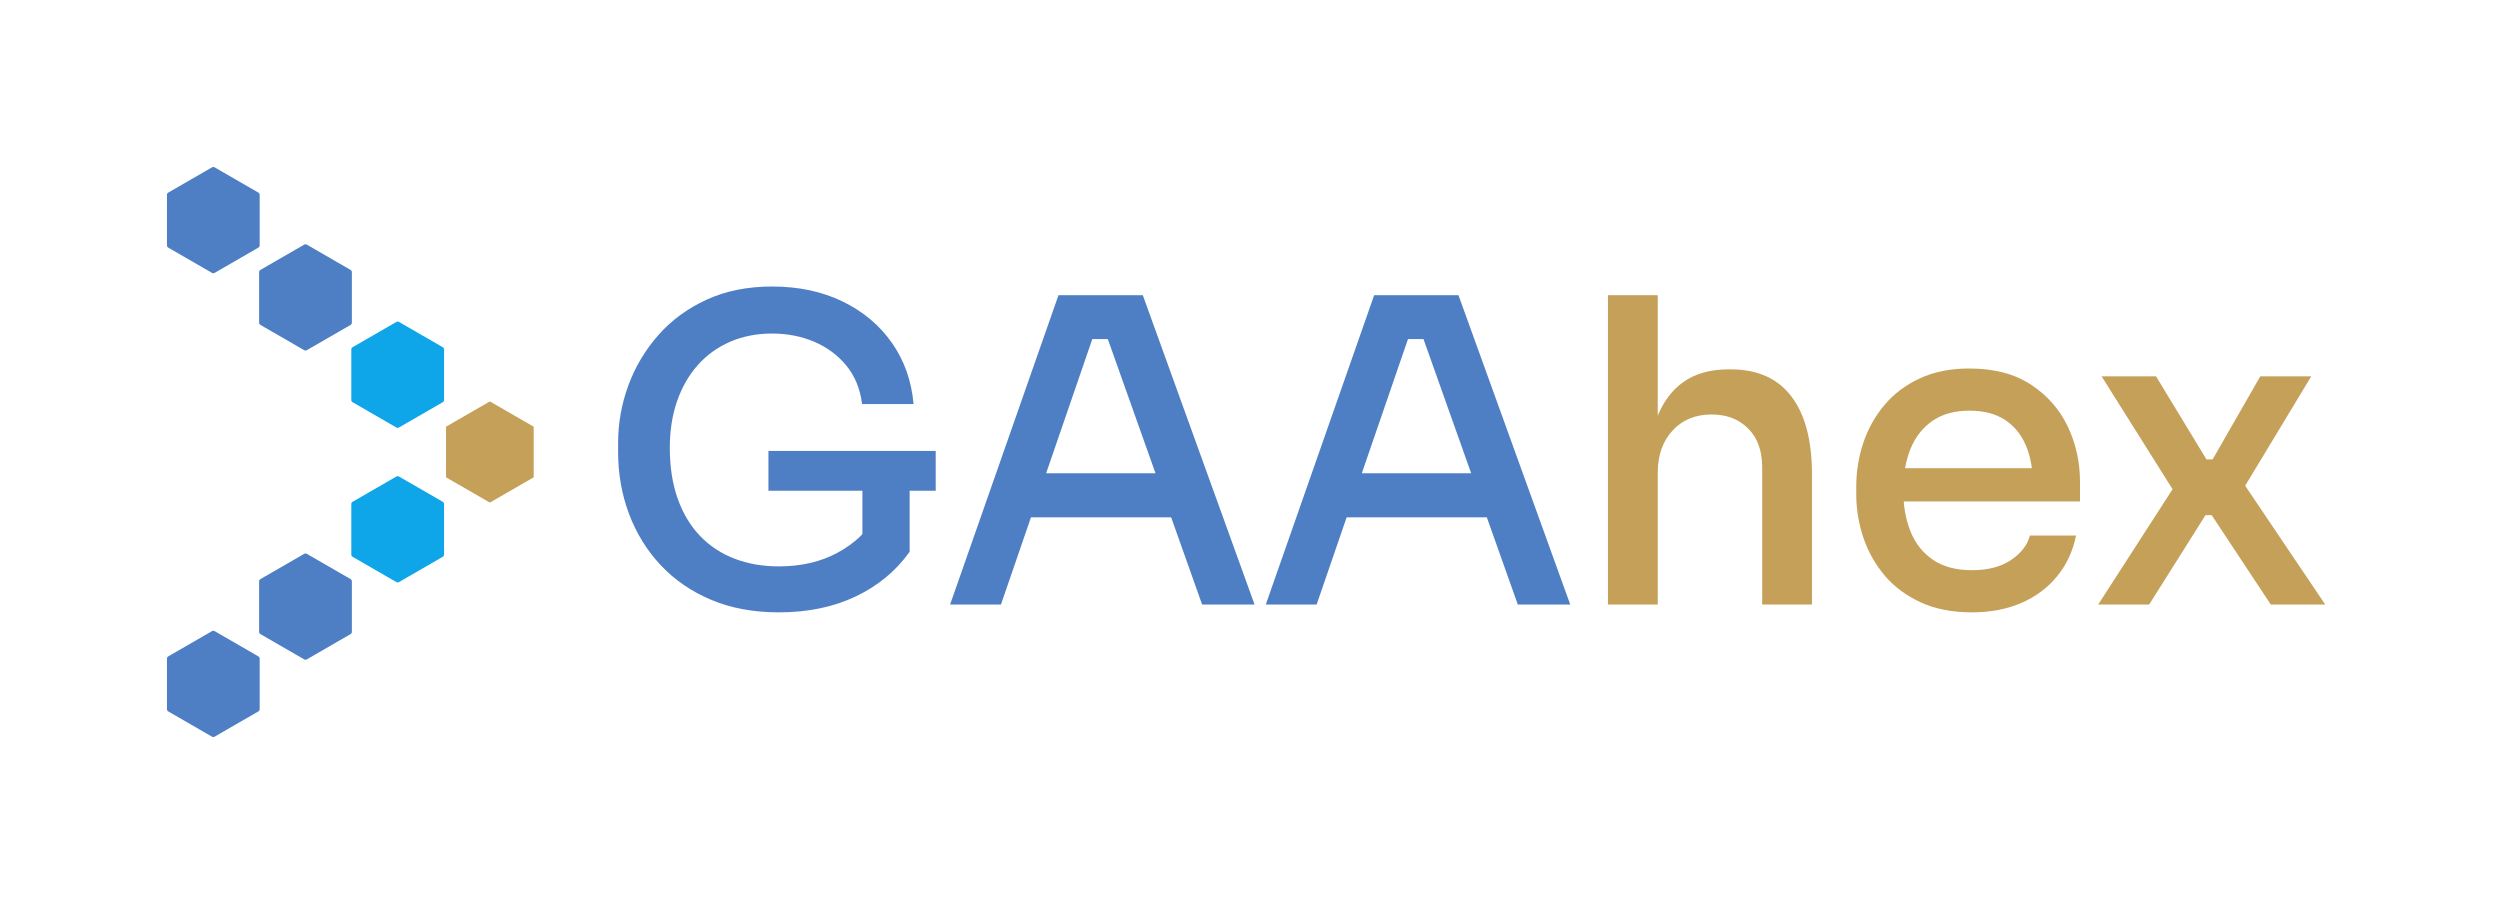
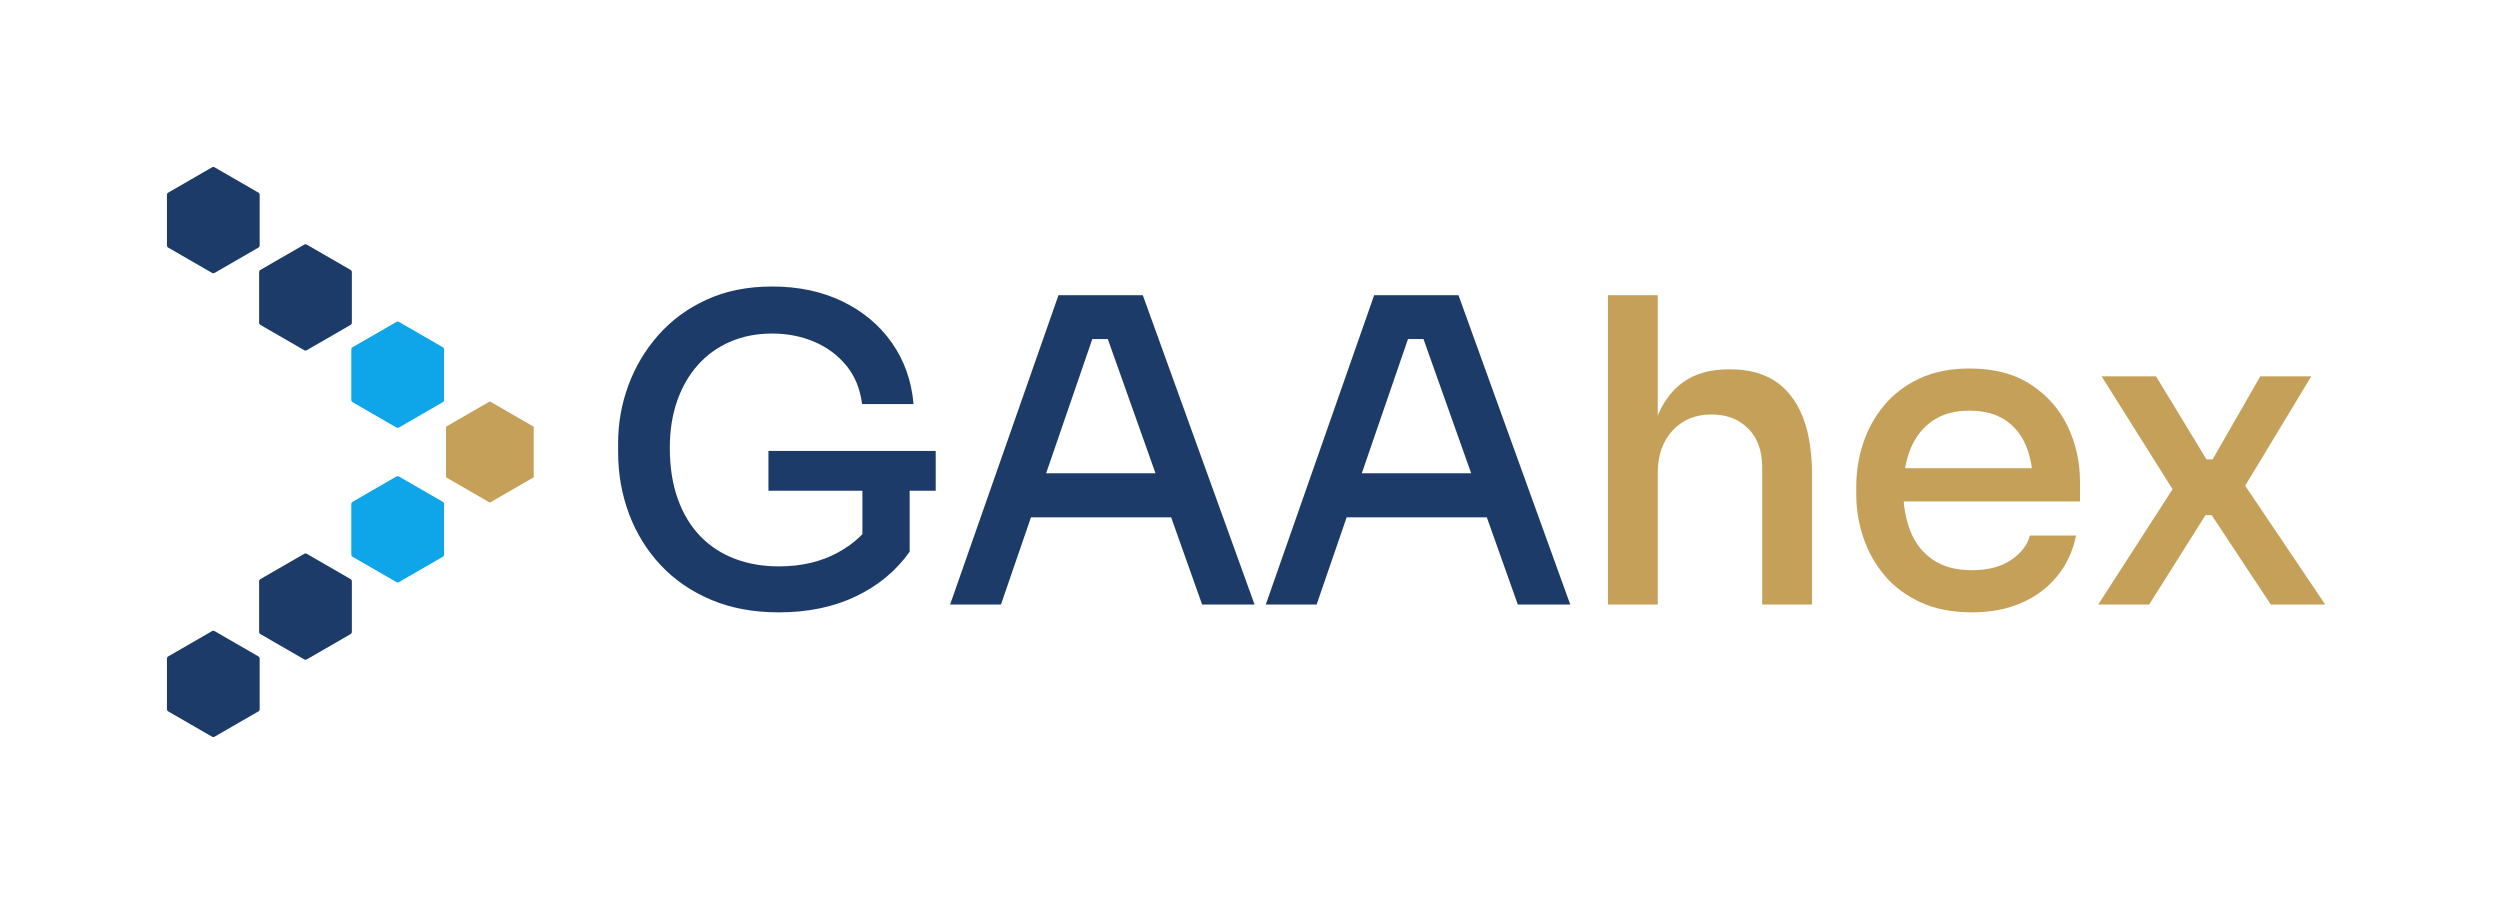
<svg xmlns="http://www.w3.org/2000/svg" width="885" height="320" viewBox="0 0 885 320">
  <g transform="translate(-1.65,32.54) scale(0.8498)">
-     <g fill="#4E7FC4" stroke="#4E7FC4" stroke-width="2.108" stroke-linejoin="round">
+     <g fill="#1C3B68" stroke="#1C3B68" stroke-width="2.108" stroke-linejoin="round">
      <path d="M109.06 42.86 L90.80 32.32 L72.54 42.86 L72.54 63.94 L90.80 74.48 L109.06 63.94 Z" />
      <path d="M147.46 75.06 L129.20 64.52 L110.94 75.06 L110.94 96.14 L129.20 106.68 L147.46 96.14 Z" />
      <path d="M185.86 107.26 L167.60 96.72 L149.34 107.26 L149.34 128.34 L167.60 138.88 L185.86 128.34 Z" fill="#0EA5E9" stroke="#0EA5E9" />
      <path d="M185.86 171.66 L167.60 161.12 L149.34 171.66 L149.34 192.74 L167.60 203.28 L185.86 192.74 Z" fill="#0EA5E9" stroke="#0EA5E9" />
      <path d="M147.46 203.86 L129.20 193.32 L110.94 203.86 L110.94 224.94 L129.20 235.48 L147.46 224.94 Z" />
      <path d="M109.06 236.06 L90.80 225.52 L72.54 236.06 L72.54 257.14 L90.80 267.68 L109.06 257.14 Z" />
    </g>
    <path d="M224.26 139.46 L206.00 128.92 L187.74 139.46 L187.74 160.54 L206.00 171.08 L224.26 160.54 Z" fill="#C5A059" />
  </g>
-   <path d="M430.75 -18.5Q341.25 -18.5 271.0 11.125Q200.75 40.75 151.875 93.0Q103 145.25 77.25 213.875Q51.5 282.5 51.5 359.75V381.75Q51.5 451.25 75.625 517.0Q99.75 582.75 146.25 635.625Q192.75 688.5 260.5 719.5Q328.25 750.5 414.75 750.5Q508.25 750.5 580.875 715.375Q653.5 680.25 697.5 617.75Q741.5 555.25 748.75 473H627.25Q620.5 527 590.0 564.0Q559.5 601 514.0 620.25Q468.5 639.5 414.75 639.5Q360.75 639.5 316.125 620.25Q271.5 601 239.75 565.375Q208 529.75 190.75 480.25Q173.5 430.75 173.5 369.75Q173.5 302 192.125 249.75Q210.75 197.5 244.75 162.0Q278.75 126.5 326.125 108.25Q373.5 90 430.75 90Q510 90 569.625 122.375Q629.25 154.75 658.5 206.75L628 90V292.5H739.5V124.5Q691.25 56.75 612.375 19.125Q533.5 -18.5 430.75 -18.5ZM406.25 268.5V362.5H801V268.5Z" transform="translate(211.09,214.00) scale(0.15,-0.15)" fill="#4E7FC4" />
-   <path d="M23 0 278.75 730H477.75L741.5 0H617.75L387 649.5L436.25 626.5H314.75L366.5 649.5L143 0ZM188.5 205.75 227.25 309.75H532.75L571.5 205.75Z" transform="translate(332.89,214.00) scale(0.15,-0.15)" fill="#4E7FC4" />
-   <path d="M23 0 278.75 730H477.75L741.5 0H617.75L387 649.5L436.25 626.5H314.75L366.5 649.5L143 0ZM188.5 205.75 227.25 309.75H532.75L571.5 205.75Z" transform="translate(444.64,214.00) scale(0.15,-0.15)" fill="#4E7FC4" />
+   <path d="M430.75 -18.5Q341.25 -18.5 271.0 11.125Q200.75 40.75 151.875 93.0Q103 145.25 77.25 213.875Q51.5 282.5 51.5 359.75V381.75Q51.5 451.25 75.625 517.0Q99.75 582.75 146.25 635.625Q192.75 688.5 260.5 719.5Q328.25 750.5 414.75 750.5Q508.25 750.5 580.875 715.375Q653.5 680.25 697.5 617.75Q741.5 555.25 748.75 473H627.25Q620.5 527 590.0 564.0Q559.5 601 514.0 620.25Q468.5 639.5 414.75 639.5Q360.75 639.5 316.125 620.25Q271.5 601 239.75 565.375Q208 529.75 190.75 480.25Q173.5 430.75 173.5 369.75Q173.5 302 192.125 249.75Q210.75 197.5 244.75 162.0Q278.75 126.5 326.125 108.25Q373.5 90 430.75 90Q510 90 569.625 122.375Q629.25 154.75 658.5 206.75L628 90V292.5H739.5V124.5Q691.25 56.75 612.375 19.125Q533.5 -18.5 430.75 -18.5ZM406.25 268.5V362.5H801V268.5Z" transform="translate(211.09,214.00) scale(0.15,-0.15)" fill="#1C3B68" />
+   <path d="M23 0 278.75 730H477.75L741.5 0H617.75L387 649.5L436.25 626.5H314.75L366.5 649.5L143 0ZM188.5 205.75 227.25 309.75H532.75L571.5 205.75Z" transform="translate(332.89,214.00) scale(0.15,-0.15)" fill="#1C3B68" />
+   <path d="M23 0 278.75 730H477.75L741.5 0H617.75L387 649.5L436.25 626.5H314.75L366.5 649.5L143 0ZM188.5 205.75 227.25 309.75H532.75L571.5 205.75Z" transform="translate(444.64,214.00) scale(0.15,-0.15)" fill="#1C3B68" />
  <path d="M85.5 0V730H203V299H179Q179 379.25 199.625 436.625Q220.25 494 262.625 524.5Q305 555 370.25 555H375.25Q469.75 555 518.375 491.125Q567 427.25 567 307.25V0H449.5V324Q449.5 382.25 416.375 415.375Q383.25 448.5 330.25 448.5Q272.75 448.5 237.875 410.5Q203 372.5 203 310.75V0Z" transform="translate(556.39,214.00) scale(0.15,-0.15)" fill="#C5A059" />
  <path d="M320.5 -18.5Q250.5 -18.5 198.75 5.5Q147 29.5 113.75 69.375Q80.5 109.25 64.0 158.75Q47.5 208.25 47.5 260V278.5Q47.5 331.5 64.0 381.125Q80.5 430.75 113.625 470.375Q146.75 510 197.125 533.5Q247.5 557 314.5 557Q402 557 459.875 518.875Q517.75 480.75 546.625 420.125Q575.5 359.5 575.5 290V243.25H98V321.75H496.75L464.5 281.5Q464.5 336 447.875 375.25Q431.25 414.5 398.125 436.0Q365 457.5 314.5 457.5Q262.75 457.5 228.0 433.875Q193.25 410.25 175.875 368.125Q158.5 326 158.5 269Q158.5 214.75 175.625 172.25Q192.75 129.75 228.75 105.375Q264.75 81 320.5 81Q377.25 81 413.0 105.25Q448.75 129.5 457.25 162.75H566.25Q555 107.5 521.375 66.5Q487.75 25.5 436.625 3.5Q385.5 -18.5 320.5 -18.5Z" transform="translate(649.99,214.00) scale(0.15,-0.15)" fill="#C5A059" />
  <path d="M22.5 0 206.5 285.25 203.25 263.75 30.5 538.5H159L278 342.5H292.5L405 538.5H525.25L361.75 267.75L365 286.75L558.25 0H429.75L290.25 211H275.75L142.75 0Z" transform="translate(739.39,214.00) scale(0.15,-0.15)" fill="#C5A059" />
</svg>
